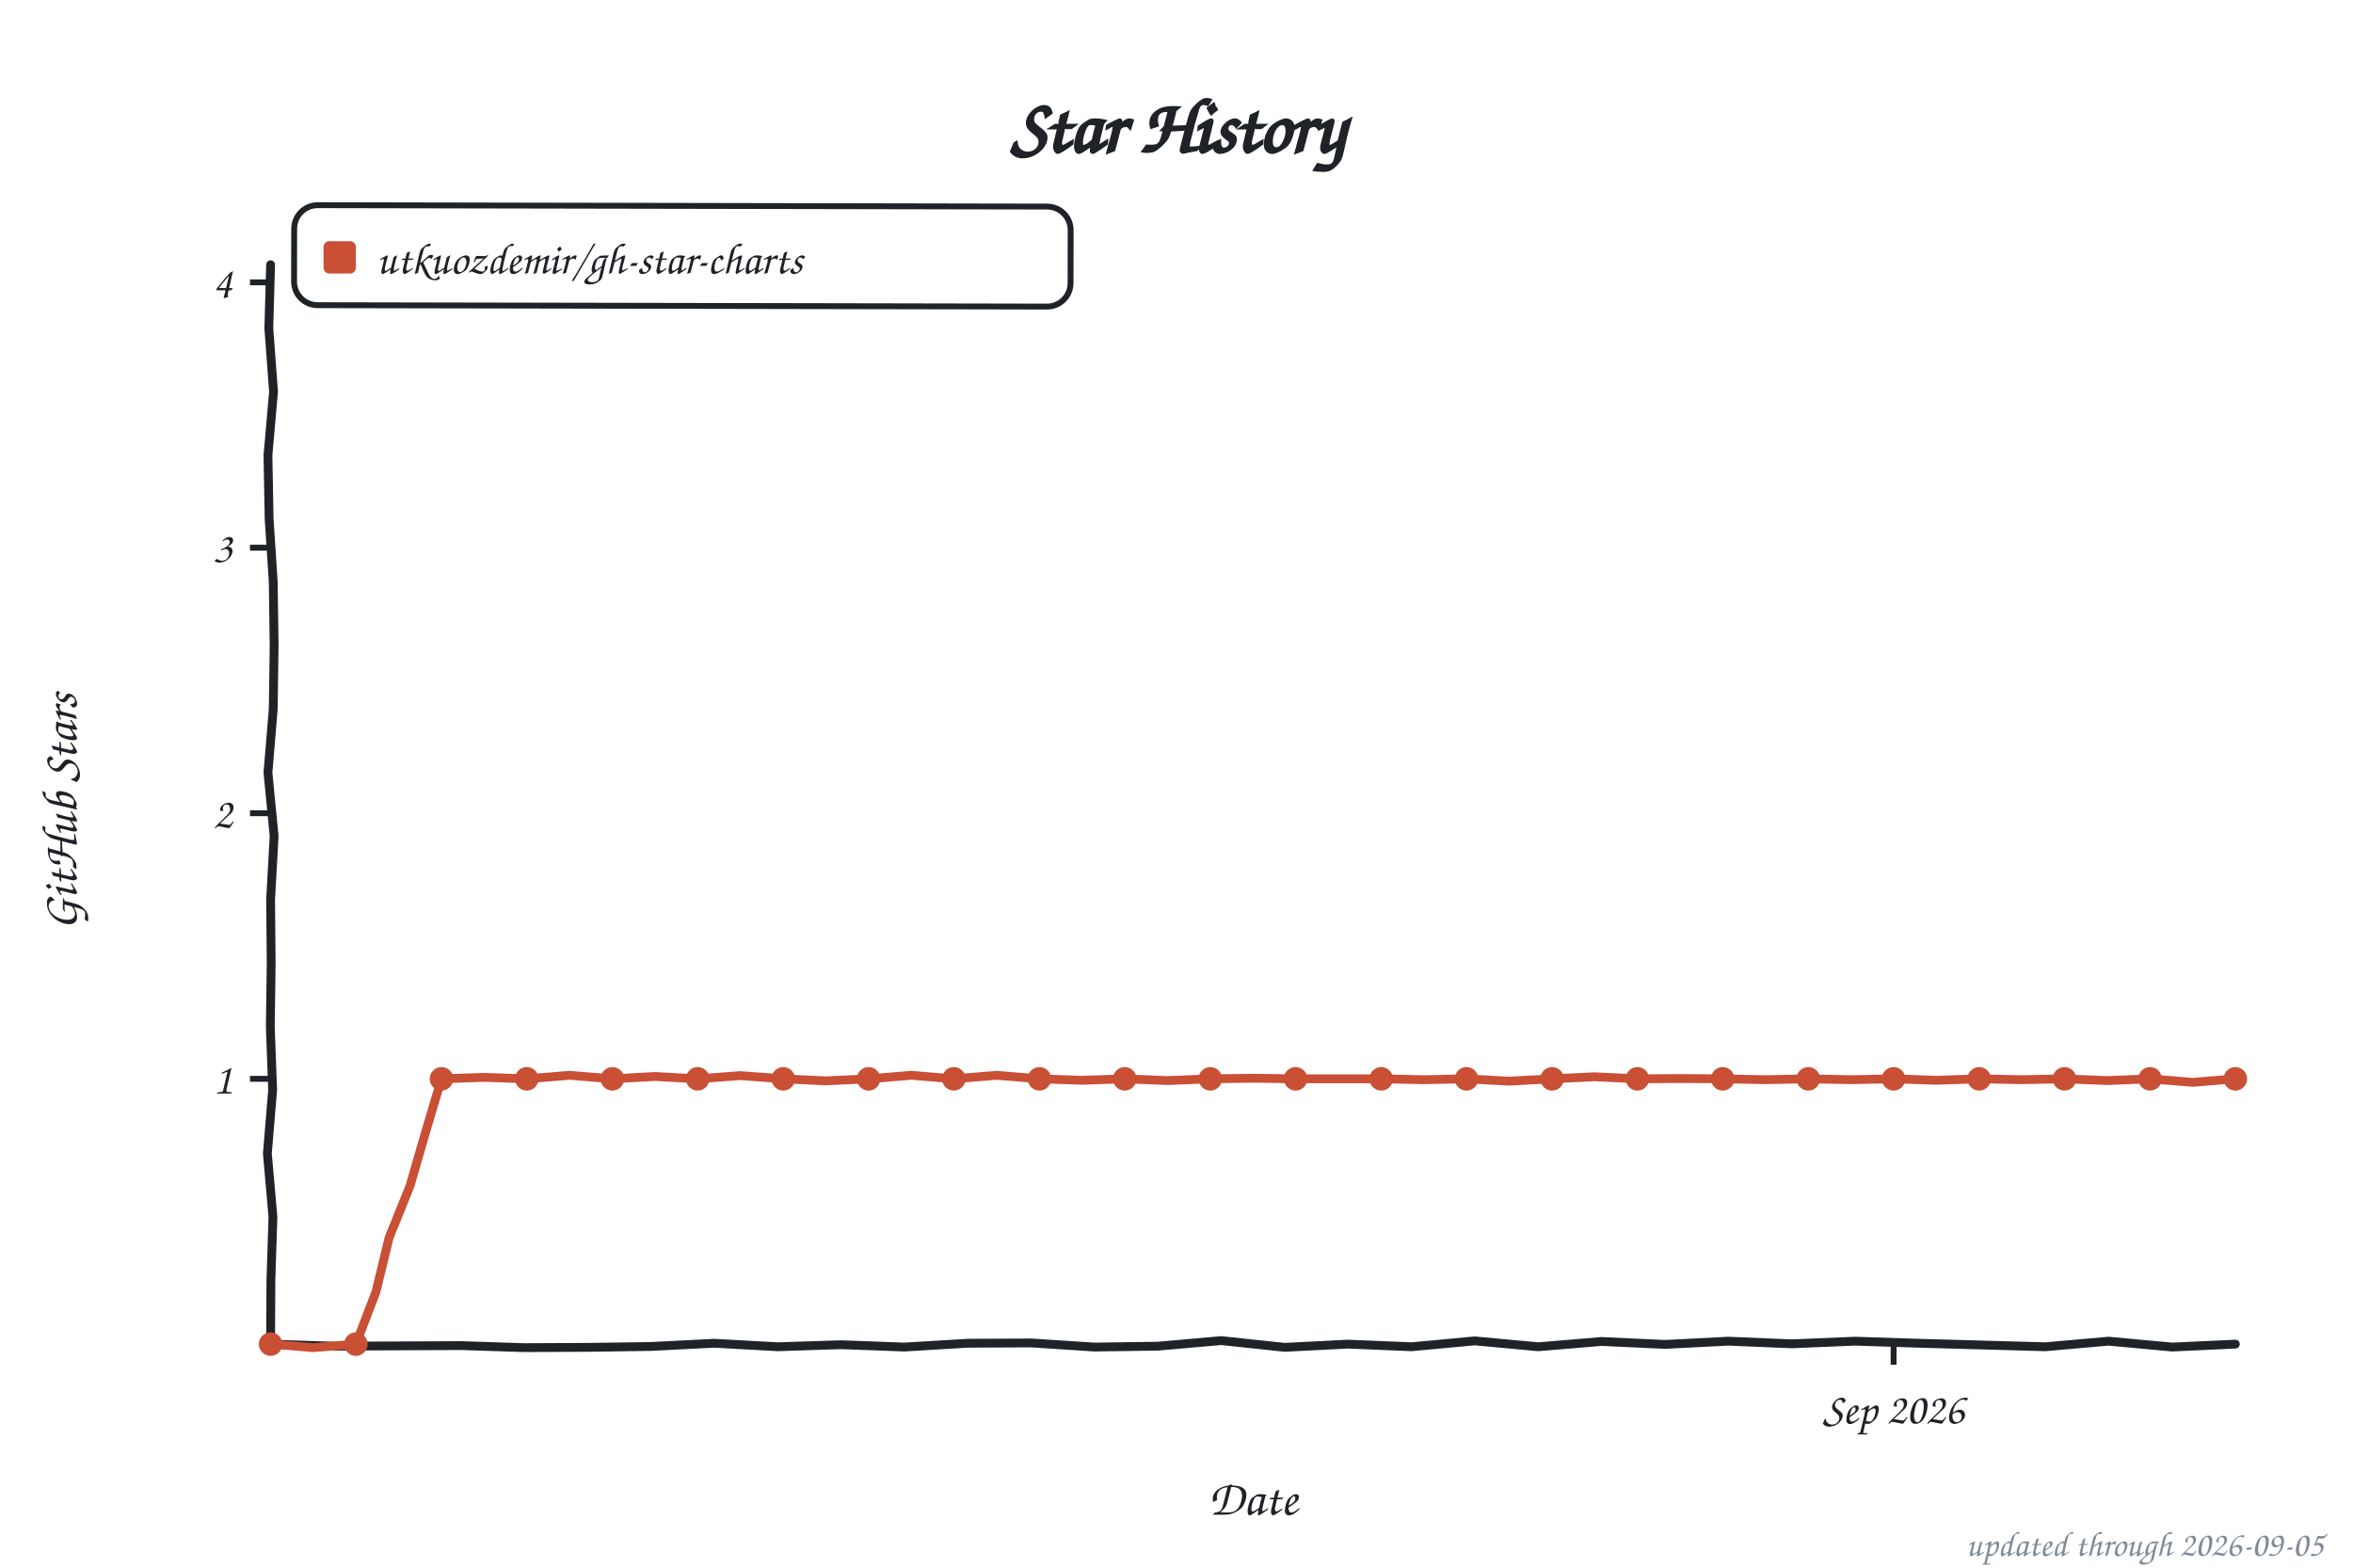
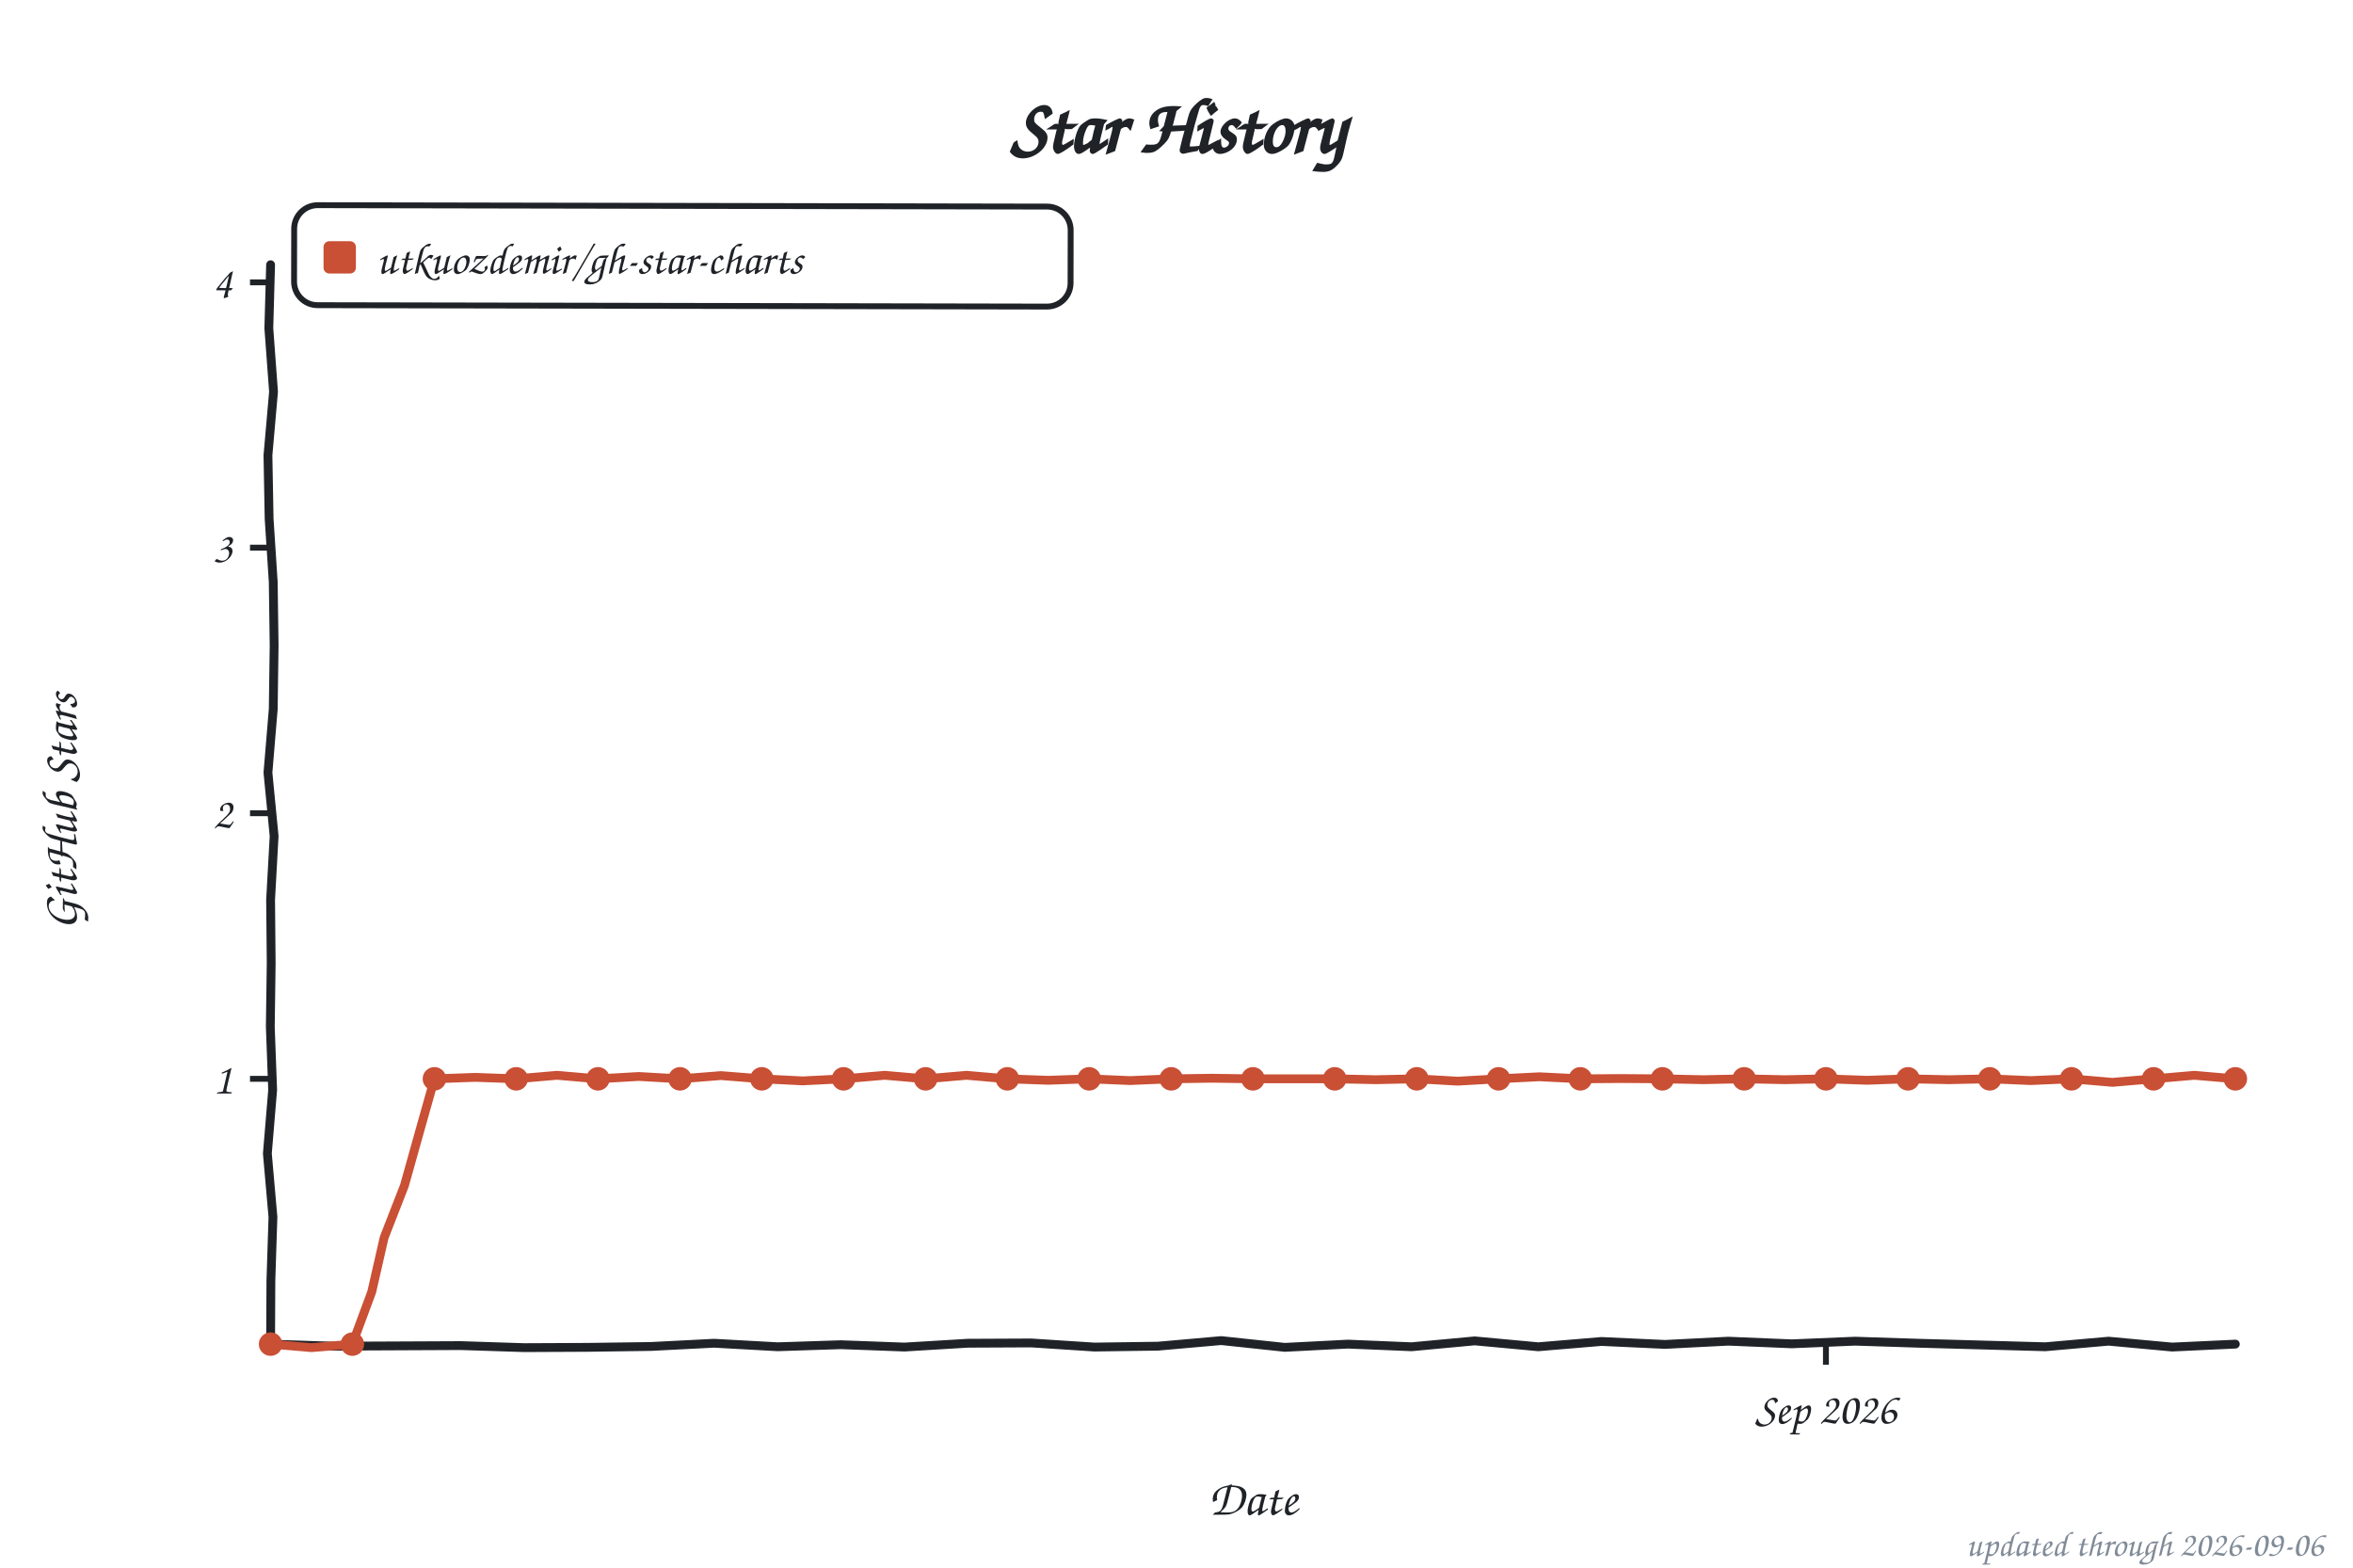
<svg xmlns="http://www.w3.org/2000/svg" width="800" height="533" viewBox="0 0 800 533" role="img" aria-label="Star history of utkuozdemir/gh-star-charts">
  <style>text{font-family:"Comic Sans MS","Chalkboard SE","Comic Neue","Marker Felt",cursive}</style>
  <text x="400" y="52" font-size="26" font-weight="bold" text-anchor="middle" fill="#1f2328">Star History</text>
  <rect x="100" y="70" width="264" height="34" rx="8" fill="none" stroke="#1f2328" stroke-width="2" transform="rotate(0.11 232 87)" />
  <rect x="110" y="82" width="11" height="11" rx="2" fill="#c94f35" />
  <text x="128" y="93" font-size="15" fill="#1f2328" textLength="225" lengthAdjust="spacingAndGlyphs">utkuozdemir/gh-star-charts</text>
  <line x1="85" y1="366.8" x2="92" y2="366.8" stroke="#1f2328" stroke-width="2" />
  <text x="79" y="371.8" font-size="15" text-anchor="end" fill="#1f2328">1</text>
  <line x1="85" y1="276.5" x2="92" y2="276.5" stroke="#1f2328" stroke-width="2" />
  <text x="79" y="281.5" font-size="15" text-anchor="end" fill="#1f2328">2</text>
  <line x1="85" y1="186.2" x2="92" y2="186.2" stroke="#1f2328" stroke-width="2" />
  <text x="79" y="191.2" font-size="15" text-anchor="end" fill="#1f2328">3</text>
  <line x1="85" y1="96.0" x2="92" y2="96.0" stroke="#1f2328" stroke-width="2" />
  <text x="79" y="101.0" font-size="15" text-anchor="end" fill="#1f2328">4</text>
-   <line x1="643.8" y1="457" x2="643.8" y2="464" stroke="#1f2328" stroke-width="2" />
-   <text x="643.8" y="484" font-size="15" text-anchor="middle" fill="#1f2328">Sep 2026</text>
+   <line x1="620.8" y1="457" x2="620.8" y2="464" stroke="#1f2328" stroke-width="2" />
+   <text x="620.8" y="484" font-size="15" text-anchor="middle" fill="#1f2328">Sep 2026</text>
  <text x="426" y="515" font-size="17" text-anchor="middle" fill="#1f2328">Date</text>
  <text x="26" y="276" font-size="17" text-anchor="middle" fill="#1f2328" transform="rotate(-90 26 276)">GitHub Stars</text>
  <path d="M 92.0,90.0 L 91.4,111.6 L 93.0,133.2 L 91.1,154.8 L 91.5,176.4 L 92.9,197.9 L 93.2,219.5 L 92.9,241.1 L 91.1,262.7 L 93.2,284.3 L 92.0,305.9 L 92.2,327.5 L 91.9,349.1 L 92.7,370.6 L 90.9,392.2 L 92.8,413.8 L 92.1,435.4 L 92.0,457.0 L 113.5,457.7 L 135.1,457.6 L 156.6,457.5 L 178.2,458.2 L 199.7,458.1 L 221.3,457.8 L 242.8,456.7 L 264.4,457.9 L 285.9,457.2 L 307.5,458.0 L 329.0,456.7 L 350.6,456.6 L 372.1,458.0 L 393.7,457.7 L 415.2,455.8 L 436.8,458.1 L 458.3,457.0 L 479.9,457.9 L 501.4,455.9 L 523.0,457.9 L 544.5,456.1 L 566.1,457.1 L 587.6,456.0 L 609.2,456.9 L 630.7,456.0 L 652.3,456.7 L 673.8,457.3 L 695.4,457.9 L 716.9,456.0 L 738.5,458.0 L 760.0,457.0" fill="none" stroke="#1f2328" stroke-width="3" stroke-linecap="round" stroke-linejoin="round" />
-   <path d="M 92.0,457.0 L 106.5,458.2 L 121.0,457.0 L 127.8,439.3 L 132.3,420.8 L 139.4,403.2 L 144.7,384.9 L 150.1,366.8 L 164.6,366.3 L 179.1,366.8 L 193.7,365.6 L 208.2,366.8 L 222.7,366.0 L 237.2,366.8 L 251.7,365.7 L 266.3,366.8 L 280.8,367.5 L 295.3,366.8 L 309.8,365.6 L 324.3,366.8 L 338.9,365.6 L 353.4,366.8 L 367.9,367.3 L 382.4,366.8 L 397.0,367.4 L 411.5,366.8 L 426.0,366.6 L 440.5,366.8 L 455.0,366.8 L 469.6,366.8 L 484.1,367.1 L 498.6,366.8 L 513.1,367.6 L 527.7,366.8 L 542.2,366.1 L 556.7,366.8 L 571.2,366.7 L 585.7,366.8 L 600.3,367.1 L 614.8,366.8 L 629.3,367.1 L 643.8,366.8 L 658.3,367.3 L 672.9,366.8 L 687.4,367.1 L 701.9,366.8 L 716.4,367.4 L 731.0,366.8 L 745.5,368.0 L 760.0,366.8" fill="none" stroke="#c94f35" stroke-width="3" stroke-linecap="round" stroke-linejoin="round" />
+   <path d="M 92.0,457.0 L 105.9,458.2 L 119.8,457.0 L 126.4,439.2 L 130.6,420.8 L 137.5,403.1 L 142.6,384.9 L 147.7,366.8 L 161.6,366.3 L 175.5,366.8 L 189.4,365.6 L 203.3,366.8 L 217.2,366.0 L 231.2,366.8 L 245.1,365.7 L 259.0,366.8 L 272.9,367.5 L 286.8,366.8 L 300.8,365.6 L 314.7,366.8 L 328.6,365.6 L 342.5,366.8 L 356.4,367.3 L 370.3,366.8 L 384.2,367.4 L 398.2,366.8 L 412.1,366.6 L 426.0,366.8 L 439.9,366.8 L 453.8,366.8 L 467.8,367.1 L 481.7,366.8 L 495.6,367.6 L 509.5,366.8 L 523.4,366.1 L 537.3,366.8 L 551.2,366.7 L 565.2,366.8 L 579.1,367.1 L 593.0,366.8 L 606.9,367.1 L 620.8,366.8 L 634.8,367.3 L 648.7,366.8 L 662.6,367.1 L 676.5,366.8 L 690.4,367.4 L 704.3,366.8 L 718.2,368.0 L 732.2,366.8 L 746.1,365.6 L 760.0,366.8" fill="none" stroke="#c94f35" stroke-width="3" stroke-linecap="round" stroke-linejoin="round" />
  <circle cx="92.0" cy="457.0" r="4" fill="#c94f35" />
-   <circle cx="121.0" cy="457.0" r="4" fill="#c94f35" />
-   <circle cx="150.1" cy="366.8" r="4" fill="#c94f35" />
-   <circle cx="179.1" cy="366.8" r="4" fill="#c94f35" />
-   <circle cx="208.2" cy="366.8" r="4" fill="#c94f35" />
-   <circle cx="237.2" cy="366.8" r="4" fill="#c94f35" />
-   <circle cx="266.3" cy="366.8" r="4" fill="#c94f35" />
-   <circle cx="295.3" cy="366.8" r="4" fill="#c94f35" />
-   <circle cx="324.3" cy="366.8" r="4" fill="#c94f35" />
-   <circle cx="353.4" cy="366.8" r="4" fill="#c94f35" />
-   <circle cx="382.4" cy="366.8" r="4" fill="#c94f35" />
-   <circle cx="411.5" cy="366.8" r="4" fill="#c94f35" />
-   <circle cx="440.5" cy="366.8" r="4" fill="#c94f35" />
-   <circle cx="469.6" cy="366.8" r="4" fill="#c94f35" />
-   <circle cx="498.6" cy="366.8" r="4" fill="#c94f35" />
-   <circle cx="527.7" cy="366.8" r="4" fill="#c94f35" />
-   <circle cx="556.7" cy="366.8" r="4" fill="#c94f35" />
-   <circle cx="585.7" cy="366.8" r="4" fill="#c94f35" />
-   <circle cx="614.8" cy="366.8" r="4" fill="#c94f35" />
-   <circle cx="643.8" cy="366.8" r="4" fill="#c94f35" />
-   <circle cx="672.9" cy="366.8" r="4" fill="#c94f35" />
-   <circle cx="701.9" cy="366.8" r="4" fill="#c94f35" />
-   <circle cx="731.0" cy="366.8" r="4" fill="#c94f35" />
+   <circle cx="119.8" cy="457.0" r="4" fill="#c94f35" />
+   <circle cx="147.7" cy="366.8" r="4" fill="#c94f35" />
+   <circle cx="175.5" cy="366.8" r="4" fill="#c94f35" />
+   <circle cx="203.3" cy="366.8" r="4" fill="#c94f35" />
+   <circle cx="231.2" cy="366.8" r="4" fill="#c94f35" />
+   <circle cx="259.0" cy="366.8" r="4" fill="#c94f35" />
+   <circle cx="286.8" cy="366.8" r="4" fill="#c94f35" />
+   <circle cx="314.7" cy="366.8" r="4" fill="#c94f35" />
+   <circle cx="342.5" cy="366.8" r="4" fill="#c94f35" />
+   <circle cx="370.3" cy="366.8" r="4" fill="#c94f35" />
+   <circle cx="398.2" cy="366.8" r="4" fill="#c94f35" />
+   <circle cx="426.0" cy="366.8" r="4" fill="#c94f35" />
+   <circle cx="453.8" cy="366.8" r="4" fill="#c94f35" />
+   <circle cx="481.7" cy="366.8" r="4" fill="#c94f35" />
+   <circle cx="509.5" cy="366.8" r="4" fill="#c94f35" />
+   <circle cx="537.3" cy="366.8" r="4" fill="#c94f35" />
+   <circle cx="565.2" cy="366.8" r="4" fill="#c94f35" />
+   <circle cx="593.0" cy="366.8" r="4" fill="#c94f35" />
+   <circle cx="620.8" cy="366.8" r="4" fill="#c94f35" />
+   <circle cx="648.7" cy="366.8" r="4" fill="#c94f35" />
+   <circle cx="676.5" cy="366.8" r="4" fill="#c94f35" />
+   <circle cx="704.3" cy="366.8" r="4" fill="#c94f35" />
+   <circle cx="732.2" cy="366.8" r="4" fill="#c94f35" />
  <circle cx="760.0" cy="366.8" r="4" fill="#c94f35" />
-   <text x="790" y="529" font-size="12" text-anchor="end" fill="#818b98">updated through 2026-09-05</text>
+   <text x="790" y="529" font-size="12" text-anchor="end" fill="#818b98">updated through 2026-09-06</text>
</svg>
